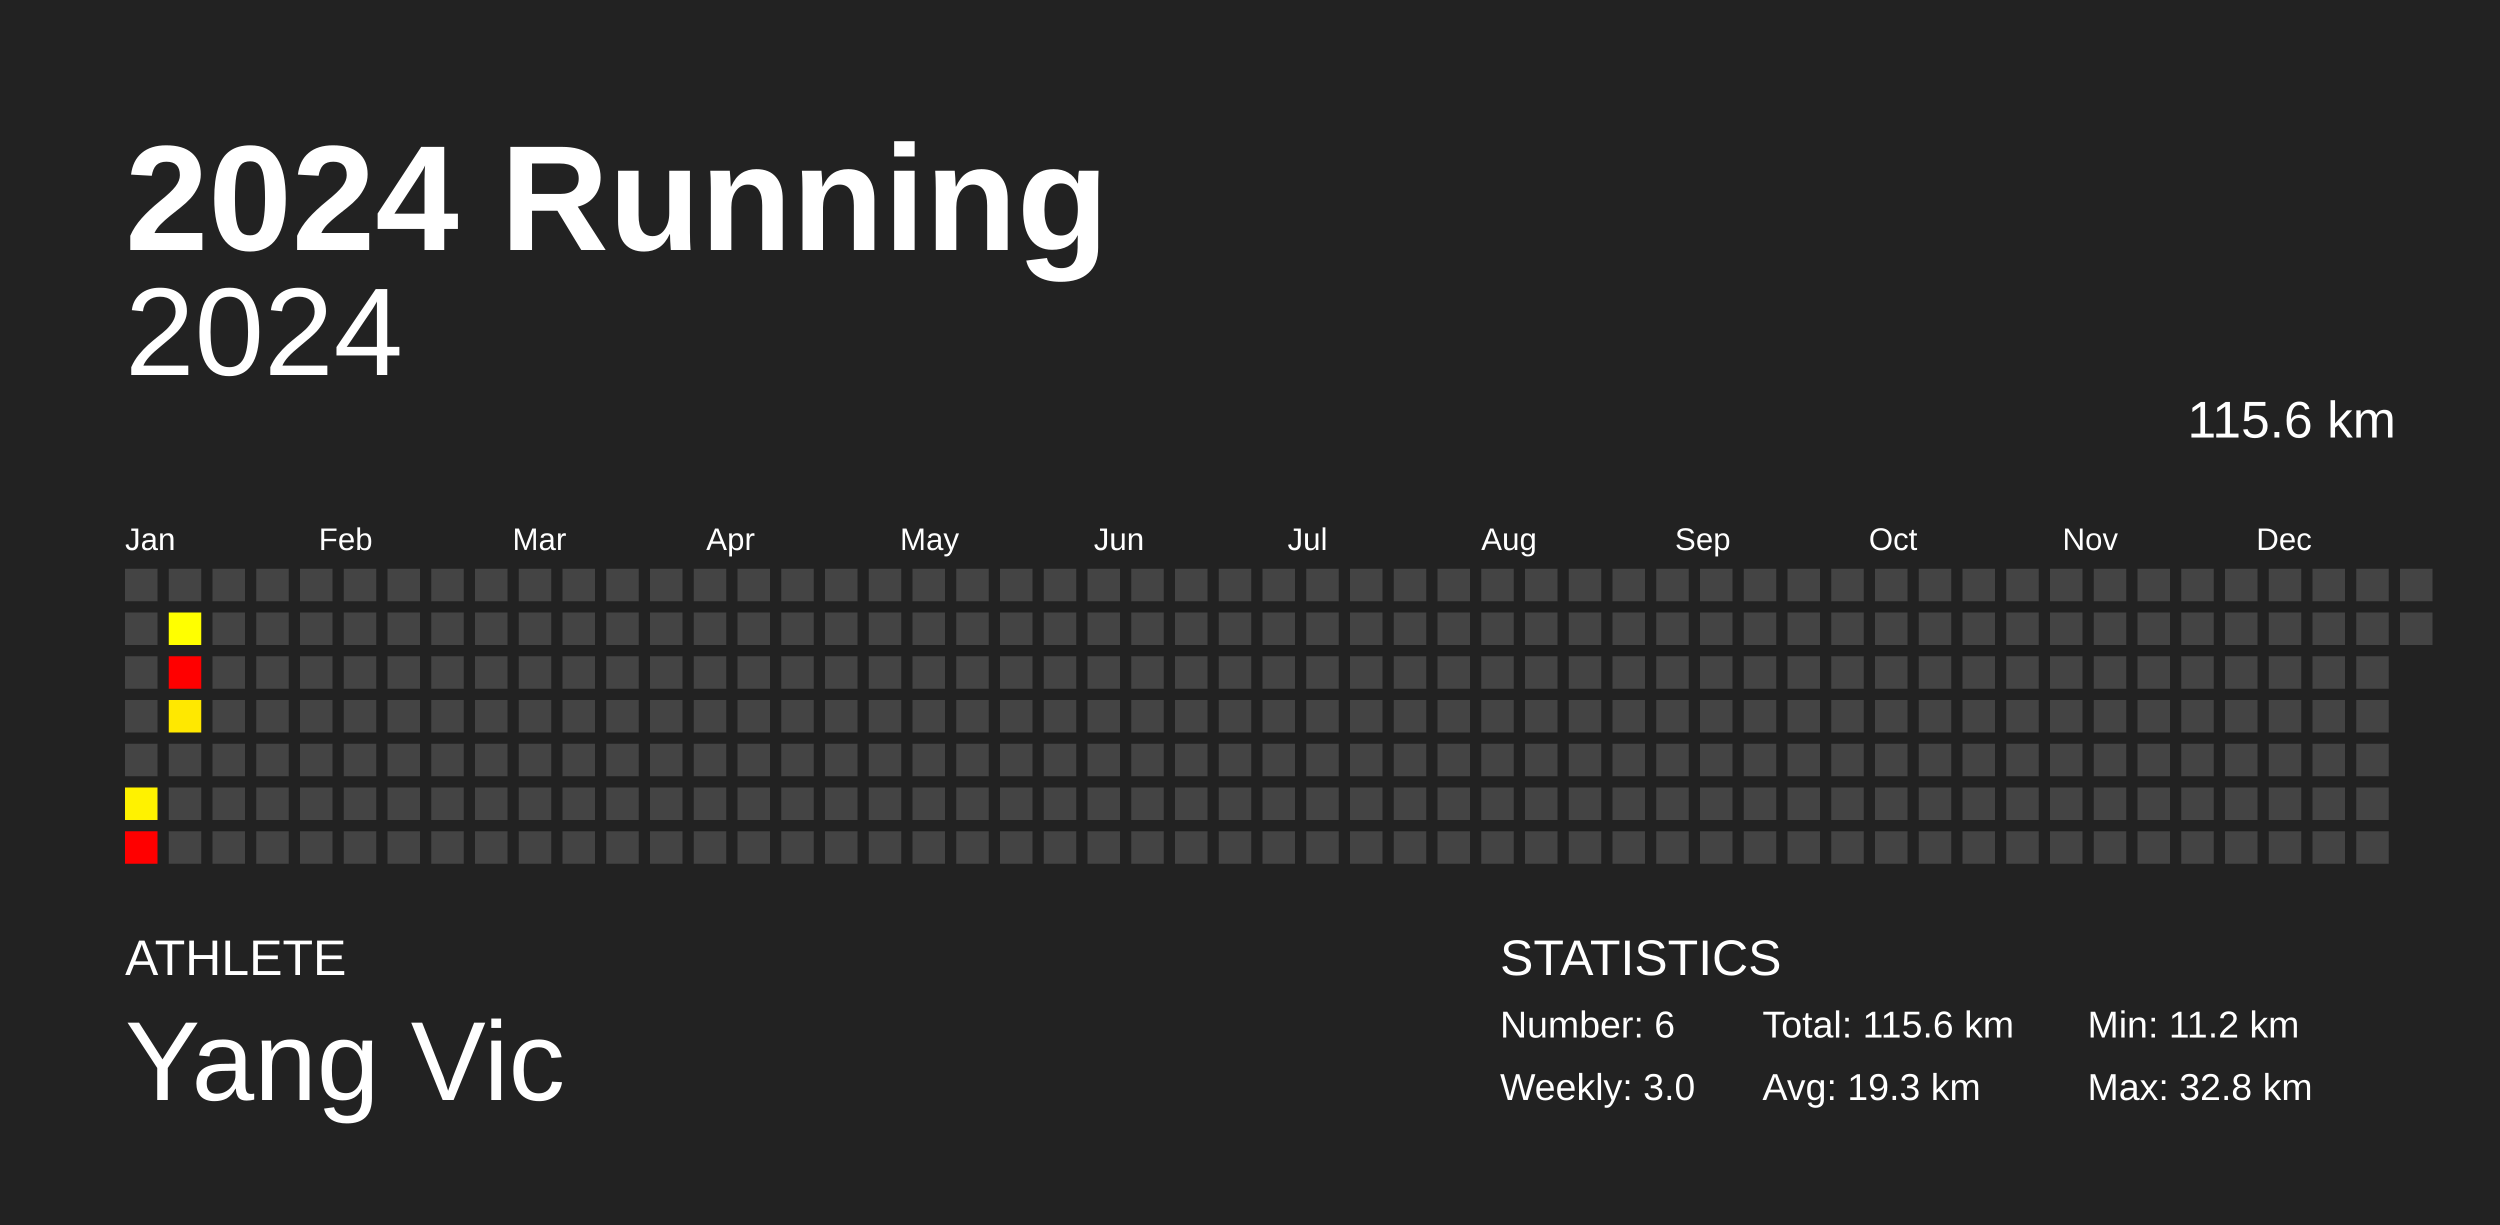
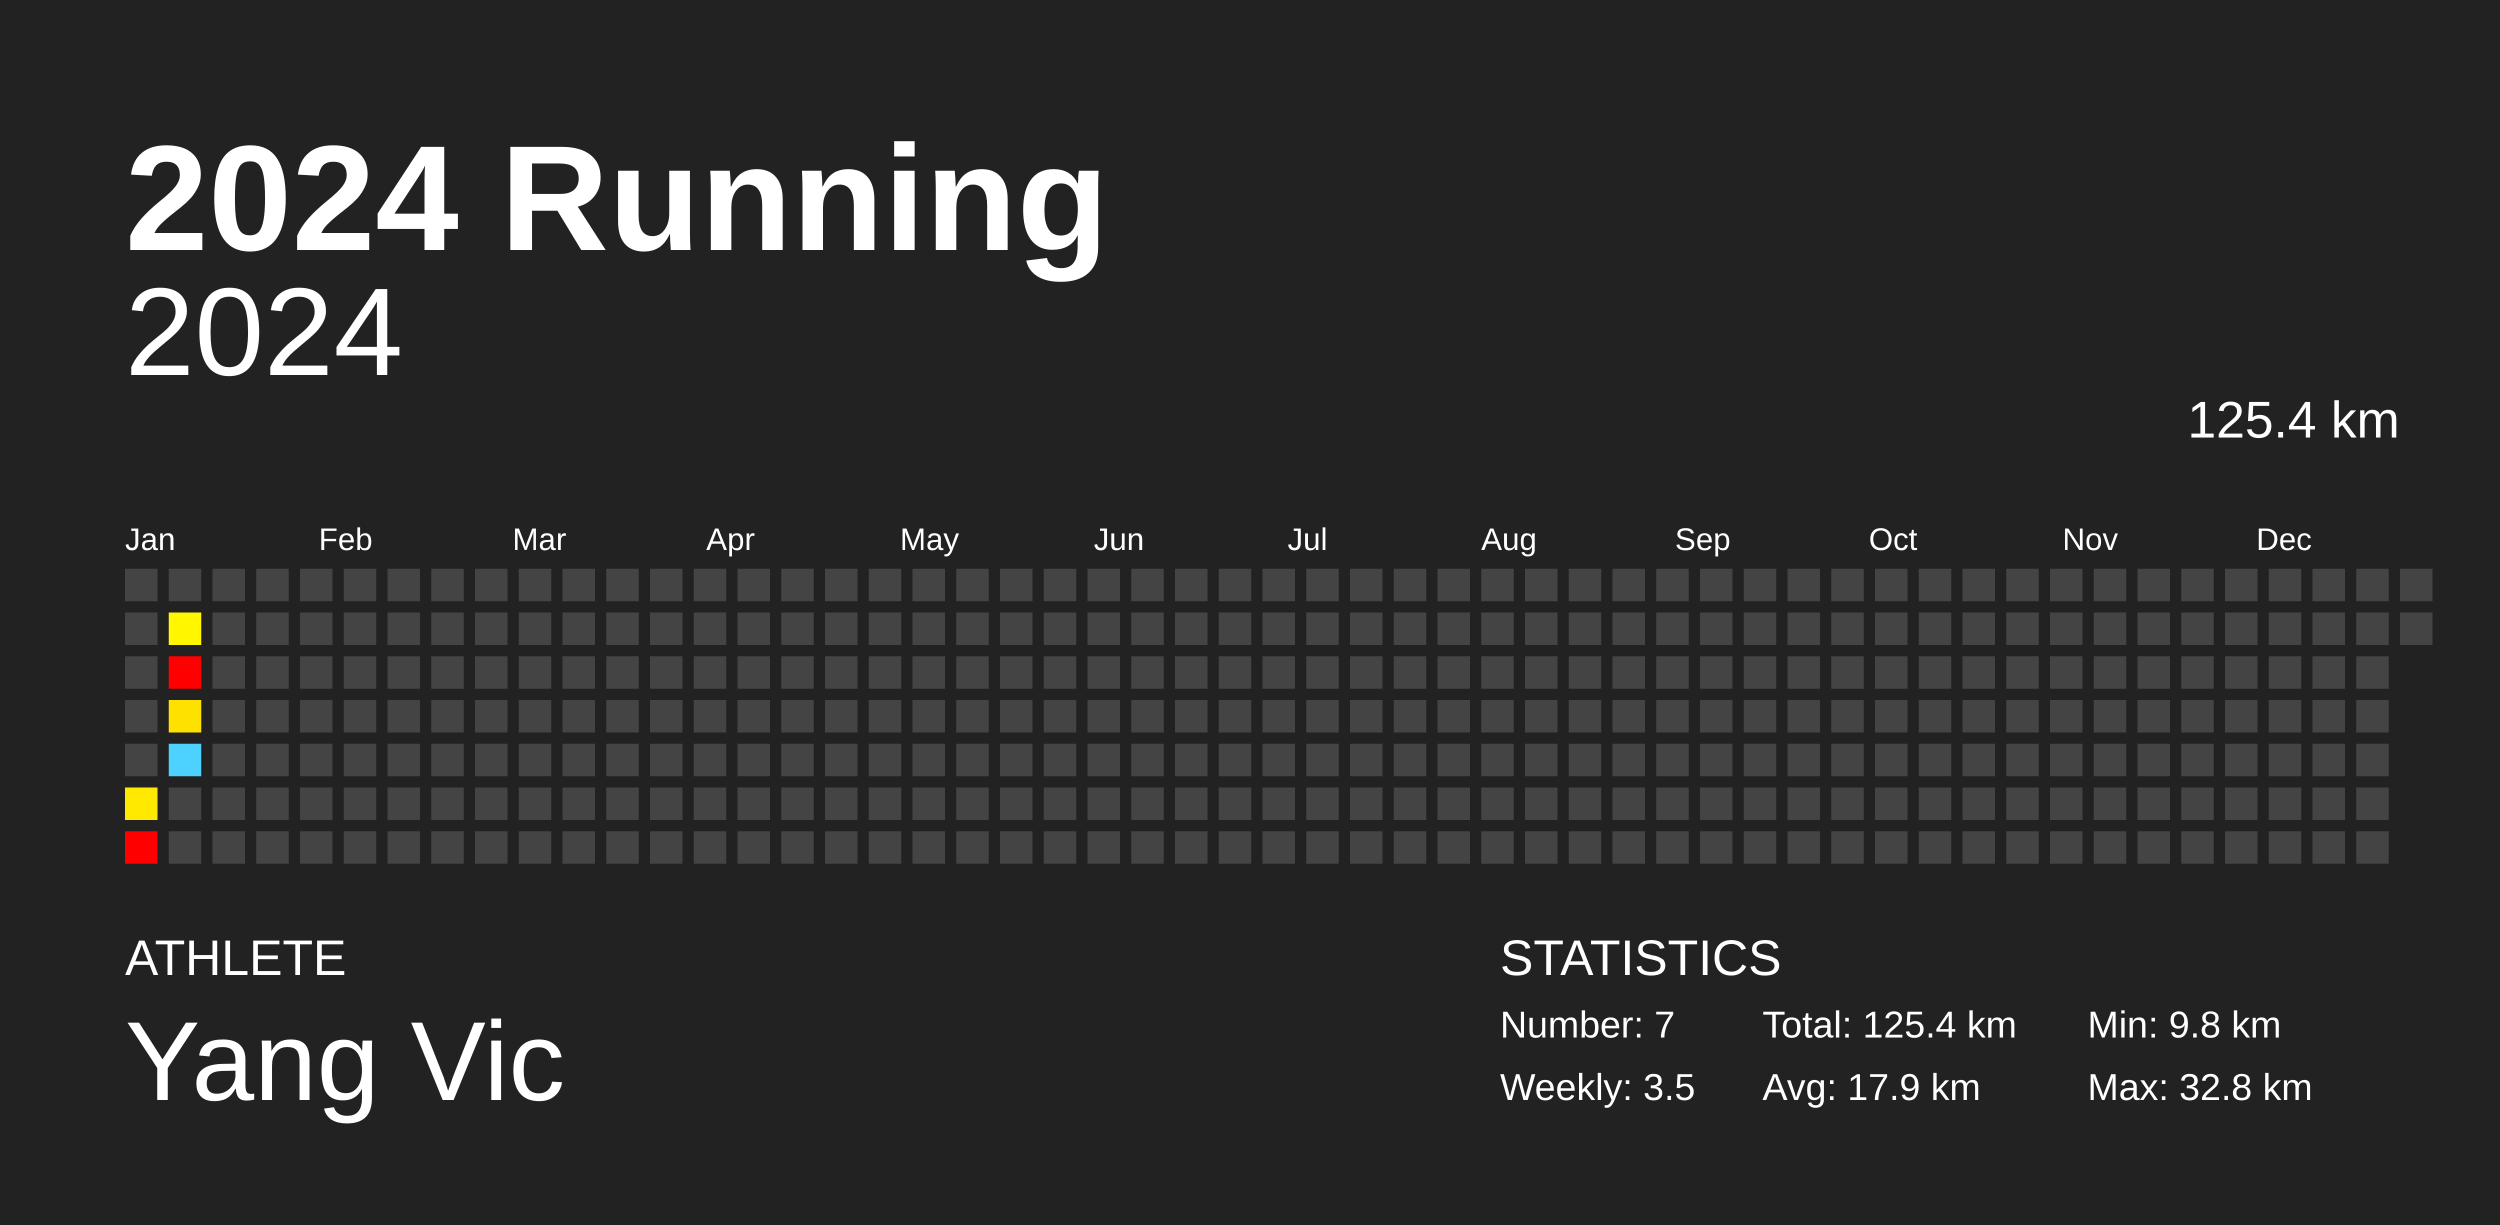
<svg xmlns="http://www.w3.org/2000/svg" baseProfile="full" height="98mm" version="1.1" viewBox="0,0,200,98" width="200mm">
  <defs />
  <rect fill="#222222" height="98" width="200" x="0" y="0" />
  <text fill="#FFFFFF" style="font-size:12px; font-family:Arial; font-weight:bold;" x="10" y="20">2024 Running</text>
  <text fill="#FFFFFF" style="font-size:4px; font-family:Arial" x="10" y="78">ATHLETE</text>
  <text fill="#FFFFFF" style="font-size:9px; font-family:Arial" x="10" y="88">Yang Vic</text>
  <text fill="#FFFFFF" style="font-size:4px; font-family:Arial" x="120" y="78">STATISTICS</text>
-   <text fill="#FFFFFF" style="font-size:3px; font-family:Arial" x="120" y="83">Number: 6</text>
-   <text fill="#FFFFFF" style="font-size:3px; font-family:Arial" x="120" y="88">Weekly: 3.0</text>
-   <text fill="#FFFFFF" style="font-size:3px; font-family:Arial" x="141" y="83">Total: 115.6 km</text>
-   <text fill="#FFFFFF" style="font-size:3px; font-family:Arial" x="141" y="88">Avg: 19.3 km</text>
-   <text fill="#FFFFFF" style="font-size:3px; font-family:Arial" x="167" y="83">Min: 11.2 km</text>
+   <text fill="#FFFFFF" style="font-size:3px; font-family:Arial" x="120" y="83">Number: 7</text>
+   <text fill="#FFFFFF" style="font-size:3px; font-family:Arial" x="120" y="88">Weekly: 3.5</text>
+   <text fill="#FFFFFF" style="font-size:3px; font-family:Arial" x="141" y="83">Total: 125.4 km</text>
+   <text fill="#FFFFFF" style="font-size:3px; font-family:Arial" x="141" y="88">Avg: 17.9 km</text>
+   <text fill="#FFFFFF" style="font-size:3px; font-family:Arial" x="167" y="83">Min: 9.8 km</text>
  <text fill="#FFFFFF" style="font-size:3px; font-family:Arial" x="167" y="88">Max: 32.8 km</text>
  <text alignment-baseline="hanging" fill="#FFFFFF" style="font-size:10.0px; font-family:Arial;" x="10" y="30">2024</text>
-   <text alignment-baseline="hanging" fill="#FFFFFF" style="font-size:4.125px; font-family:Arial;" x="175" y="35">115.6 km</text>
+   <text alignment-baseline="hanging" fill="#FFFFFF" style="font-size:4.125px; font-family:Arial;" x="175" y="35">125.4 km</text>
  <text fill="#FFFFFF" style="font-size:2.5px; font-family:Arial" x="10.0" y="44">Jan</text>
  <text fill="#FFFFFF" style="font-size:2.5px; font-family:Arial" x="25.5" y="44">Feb</text>
  <text fill="#FFFFFF" style="font-size:2.5px; font-family:Arial" x="41.0" y="44">Mar</text>
  <text fill="#FFFFFF" style="font-size:2.5px; font-family:Arial" x="56.5" y="44">Apr</text>
  <text fill="#FFFFFF" style="font-size:2.5px; font-family:Arial" x="72.0" y="44">May</text>
  <text fill="#FFFFFF" style="font-size:2.5px; font-family:Arial" x="87.5" y="44">Jun</text>
  <text fill="#FFFFFF" style="font-size:2.5px; font-family:Arial" x="103.0" y="44">Jul</text>
  <text fill="#FFFFFF" style="font-size:2.5px; font-family:Arial" x="118.5" y="44">Aug</text>
  <text fill="#FFFFFF" style="font-size:2.5px; font-family:Arial" x="134.0" y="44">Sep</text>
  <text fill="#FFFFFF" style="font-size:2.5px; font-family:Arial" x="149.5" y="44">Oct</text>
  <text fill="#FFFFFF" style="font-size:2.5px; font-family:Arial" x="165.0" y="44">Nov</text>
  <text fill="#FFFFFF" style="font-size:2.5px; font-family:Arial" x="180.5" y="44">Dec</text>
  <rect fill="#444444" height="2.6" width="2.6" x="10.0" y="45.5" />
  <rect fill="#444444" height="2.6" width="2.6" x="10.0" y="49.0" />
  <rect fill="#444444" height="2.6" width="2.6" x="10.0" y="52.5" />
  <rect fill="#444444" height="2.6" width="2.6" x="10.0" y="56.0" />
  <rect fill="#444444" height="2.6" width="2.6" x="10.0" y="59.5" />
-   <rect fill="#fff200" height="2.6" width="2.6" x="10.0" y="63.0" />
+   <rect fill="#ffe900" height="2.6" width="2.6" x="10.0" y="63.0" />
  <rect fill="red" height="2.6" width="2.6" x="10.0" y="66.5" />
  <rect fill="#444444" height="2.6" width="2.6" x="13.5" y="45.5" />
-   <rect fill="#ffff00" height="2.6" width="2.6" x="13.5" y="49.0" />
+   <rect fill="#fff600" height="2.6" width="2.6" x="13.5" y="49.0" />
  <rect fill="red" height="2.6" width="2.6" x="13.5" y="52.5" />
-   <rect fill="#ffe800" height="2.6" width="2.6" x="13.5" y="56.0" />
-   <rect fill="#444444" height="2.6" width="2.6" x="13.5" y="59.5" />
+   <rect fill="#ffe100" height="2.6" width="2.6" x="13.5" y="56.0" />
+   <rect fill="#4dd2ff" height="2.6" width="2.6" x="13.5" y="59.5" />
  <rect fill="#444444" height="2.6" width="2.6" x="13.5" y="63.0" />
  <rect fill="#444444" height="2.6" width="2.6" x="13.5" y="66.5" />
  <rect fill="#444444" height="2.6" width="2.6" x="17.0" y="45.5" />
  <rect fill="#444444" height="2.6" width="2.6" x="17.0" y="49.0" />
  <rect fill="#444444" height="2.6" width="2.6" x="17.0" y="52.5" />
  <rect fill="#444444" height="2.6" width="2.6" x="17.0" y="56.0" />
  <rect fill="#444444" height="2.6" width="2.6" x="17.0" y="59.5" />
  <rect fill="#444444" height="2.6" width="2.6" x="17.0" y="63.0" />
  <rect fill="#444444" height="2.6" width="2.6" x="17.0" y="66.5" />
  <rect fill="#444444" height="2.6" width="2.6" x="20.5" y="45.5" />
  <rect fill="#444444" height="2.6" width="2.6" x="20.5" y="49.0" />
  <rect fill="#444444" height="2.6" width="2.6" x="20.5" y="52.5" />
  <rect fill="#444444" height="2.6" width="2.6" x="20.5" y="56.0" />
  <rect fill="#444444" height="2.6" width="2.6" x="20.5" y="59.5" />
  <rect fill="#444444" height="2.6" width="2.6" x="20.5" y="63.0" />
  <rect fill="#444444" height="2.6" width="2.6" x="20.5" y="66.5" />
  <rect fill="#444444" height="2.6" width="2.6" x="24.0" y="45.5" />
  <rect fill="#444444" height="2.6" width="2.6" x="24.0" y="49.0" />
  <rect fill="#444444" height="2.6" width="2.6" x="24.0" y="52.5" />
  <rect fill="#444444" height="2.6" width="2.6" x="24.0" y="56.0" />
  <rect fill="#444444" height="2.6" width="2.6" x="24.0" y="59.5" />
  <rect fill="#444444" height="2.6" width="2.6" x="24.0" y="63.0" />
  <rect fill="#444444" height="2.6" width="2.6" x="24.0" y="66.5" />
  <rect fill="#444444" height="2.6" width="2.6" x="27.5" y="45.5" />
  <rect fill="#444444" height="2.6" width="2.6" x="27.5" y="49.0" />
  <rect fill="#444444" height="2.6" width="2.6" x="27.5" y="52.5" />
  <rect fill="#444444" height="2.6" width="2.6" x="27.5" y="56.0" />
  <rect fill="#444444" height="2.6" width="2.6" x="27.5" y="59.5" />
  <rect fill="#444444" height="2.6" width="2.6" x="27.5" y="63.0" />
  <rect fill="#444444" height="2.6" width="2.6" x="27.5" y="66.5" />
  <rect fill="#444444" height="2.6" width="2.6" x="31.0" y="45.5" />
  <rect fill="#444444" height="2.6" width="2.6" x="31.0" y="49.0" />
  <rect fill="#444444" height="2.6" width="2.6" x="31.0" y="52.5" />
  <rect fill="#444444" height="2.6" width="2.6" x="31.0" y="56.0" />
  <rect fill="#444444" height="2.6" width="2.6" x="31.0" y="59.5" />
  <rect fill="#444444" height="2.6" width="2.6" x="31.0" y="63.0" />
  <rect fill="#444444" height="2.6" width="2.6" x="31.0" y="66.5" />
  <rect fill="#444444" height="2.6" width="2.6" x="34.5" y="45.5" />
  <rect fill="#444444" height="2.6" width="2.6" x="34.5" y="49.0" />
  <rect fill="#444444" height="2.6" width="2.6" x="34.5" y="52.5" />
  <rect fill="#444444" height="2.6" width="2.6" x="34.5" y="56.0" />
  <rect fill="#444444" height="2.6" width="2.6" x="34.5" y="59.5" />
  <rect fill="#444444" height="2.6" width="2.6" x="34.5" y="63.0" />
  <rect fill="#444444" height="2.6" width="2.6" x="34.5" y="66.5" />
  <rect fill="#444444" height="2.6" width="2.6" x="38.0" y="45.5" />
  <rect fill="#444444" height="2.6" width="2.6" x="38.0" y="49.0" />
  <rect fill="#444444" height="2.6" width="2.6" x="38.0" y="52.5" />
  <rect fill="#444444" height="2.6" width="2.6" x="38.0" y="56.0" />
  <rect fill="#444444" height="2.6" width="2.6" x="38.0" y="59.5" />
  <rect fill="#444444" height="2.6" width="2.6" x="38.0" y="63.0" />
  <rect fill="#444444" height="2.6" width="2.6" x="38.0" y="66.5" />
  <rect fill="#444444" height="2.6" width="2.6" x="41.5" y="45.5" />
  <rect fill="#444444" height="2.6" width="2.6" x="41.5" y="49.0" />
  <rect fill="#444444" height="2.6" width="2.6" x="41.5" y="52.5" />
  <rect fill="#444444" height="2.6" width="2.6" x="41.5" y="56.0" />
  <rect fill="#444444" height="2.6" width="2.6" x="41.5" y="59.5" />
  <rect fill="#444444" height="2.6" width="2.6" x="41.5" y="63.0" />
  <rect fill="#444444" height="2.6" width="2.6" x="41.5" y="66.5" />
  <rect fill="#444444" height="2.6" width="2.6" x="45.0" y="45.5" />
  <rect fill="#444444" height="2.6" width="2.6" x="45.0" y="49.0" />
  <rect fill="#444444" height="2.6" width="2.6" x="45.0" y="52.5" />
  <rect fill="#444444" height="2.6" width="2.6" x="45.0" y="56.0" />
  <rect fill="#444444" height="2.6" width="2.6" x="45.0" y="59.5" />
  <rect fill="#444444" height="2.6" width="2.6" x="45.0" y="63.0" />
  <rect fill="#444444" height="2.6" width="2.6" x="45.0" y="66.5" />
  <rect fill="#444444" height="2.6" width="2.6" x="48.5" y="45.5" />
  <rect fill="#444444" height="2.6" width="2.6" x="48.5" y="49.0" />
  <rect fill="#444444" height="2.6" width="2.6" x="48.5" y="52.5" />
  <rect fill="#444444" height="2.6" width="2.6" x="48.5" y="56.0" />
  <rect fill="#444444" height="2.6" width="2.6" x="48.5" y="59.5" />
  <rect fill="#444444" height="2.6" width="2.6" x="48.5" y="63.0" />
  <rect fill="#444444" height="2.6" width="2.6" x="48.5" y="66.5" />
  <rect fill="#444444" height="2.6" width="2.6" x="52.0" y="45.5" />
  <rect fill="#444444" height="2.6" width="2.6" x="52.0" y="49.0" />
  <rect fill="#444444" height="2.6" width="2.6" x="52.0" y="52.5" />
  <rect fill="#444444" height="2.6" width="2.6" x="52.0" y="56.0" />
  <rect fill="#444444" height="2.6" width="2.6" x="52.0" y="59.5" />
  <rect fill="#444444" height="2.6" width="2.6" x="52.0" y="63.0" />
  <rect fill="#444444" height="2.6" width="2.6" x="52.0" y="66.5" />
  <rect fill="#444444" height="2.6" width="2.6" x="55.5" y="45.5" />
  <rect fill="#444444" height="2.6" width="2.6" x="55.5" y="49.0" />
  <rect fill="#444444" height="2.6" width="2.6" x="55.5" y="52.5" />
  <rect fill="#444444" height="2.6" width="2.6" x="55.5" y="56.0" />
  <rect fill="#444444" height="2.6" width="2.6" x="55.5" y="59.5" />
  <rect fill="#444444" height="2.6" width="2.6" x="55.5" y="63.0" />
  <rect fill="#444444" height="2.6" width="2.6" x="55.5" y="66.5" />
  <rect fill="#444444" height="2.6" width="2.6" x="59.0" y="45.5" />
  <rect fill="#444444" height="2.6" width="2.6" x="59.0" y="49.0" />
  <rect fill="#444444" height="2.6" width="2.6" x="59.0" y="52.5" />
  <rect fill="#444444" height="2.6" width="2.6" x="59.0" y="56.0" />
  <rect fill="#444444" height="2.6" width="2.6" x="59.0" y="59.5" />
  <rect fill="#444444" height="2.6" width="2.6" x="59.0" y="63.0" />
  <rect fill="#444444" height="2.6" width="2.6" x="59.0" y="66.5" />
  <rect fill="#444444" height="2.6" width="2.6" x="62.5" y="45.5" />
  <rect fill="#444444" height="2.6" width="2.6" x="62.5" y="49.0" />
  <rect fill="#444444" height="2.6" width="2.6" x="62.5" y="52.5" />
  <rect fill="#444444" height="2.6" width="2.6" x="62.5" y="56.0" />
  <rect fill="#444444" height="2.6" width="2.6" x="62.5" y="59.5" />
  <rect fill="#444444" height="2.6" width="2.6" x="62.5" y="63.0" />
  <rect fill="#444444" height="2.6" width="2.6" x="62.5" y="66.5" />
  <rect fill="#444444" height="2.6" width="2.6" x="66.0" y="45.5" />
  <rect fill="#444444" height="2.6" width="2.6" x="66.0" y="49.0" />
  <rect fill="#444444" height="2.6" width="2.6" x="66.0" y="52.5" />
  <rect fill="#444444" height="2.6" width="2.6" x="66.0" y="56.0" />
  <rect fill="#444444" height="2.6" width="2.6" x="66.0" y="59.5" />
  <rect fill="#444444" height="2.6" width="2.6" x="66.0" y="63.0" />
  <rect fill="#444444" height="2.6" width="2.6" x="66.0" y="66.5" />
  <rect fill="#444444" height="2.6" width="2.6" x="69.5" y="45.5" />
  <rect fill="#444444" height="2.6" width="2.6" x="69.5" y="49.0" />
  <rect fill="#444444" height="2.6" width="2.6" x="69.5" y="52.5" />
  <rect fill="#444444" height="2.6" width="2.6" x="69.5" y="56.0" />
  <rect fill="#444444" height="2.6" width="2.6" x="69.5" y="59.5" />
  <rect fill="#444444" height="2.6" width="2.6" x="69.5" y="63.0" />
  <rect fill="#444444" height="2.6" width="2.6" x="69.5" y="66.5" />
  <rect fill="#444444" height="2.6" width="2.6" x="73.0" y="45.5" />
  <rect fill="#444444" height="2.6" width="2.6" x="73.0" y="49.0" />
  <rect fill="#444444" height="2.6" width="2.6" x="73.0" y="52.5" />
  <rect fill="#444444" height="2.6" width="2.6" x="73.0" y="56.0" />
  <rect fill="#444444" height="2.6" width="2.6" x="73.0" y="59.5" />
  <rect fill="#444444" height="2.6" width="2.6" x="73.0" y="63.0" />
  <rect fill="#444444" height="2.6" width="2.6" x="73.0" y="66.5" />
  <rect fill="#444444" height="2.6" width="2.6" x="76.5" y="45.5" />
  <rect fill="#444444" height="2.6" width="2.6" x="76.5" y="49.0" />
  <rect fill="#444444" height="2.6" width="2.6" x="76.5" y="52.5" />
  <rect fill="#444444" height="2.6" width="2.6" x="76.5" y="56.0" />
  <rect fill="#444444" height="2.6" width="2.6" x="76.5" y="59.5" />
  <rect fill="#444444" height="2.6" width="2.6" x="76.5" y="63.0" />
  <rect fill="#444444" height="2.6" width="2.6" x="76.5" y="66.5" />
  <rect fill="#444444" height="2.6" width="2.6" x="80.0" y="45.5" />
  <rect fill="#444444" height="2.6" width="2.6" x="80.0" y="49.0" />
  <rect fill="#444444" height="2.6" width="2.6" x="80.0" y="52.5" />
  <rect fill="#444444" height="2.6" width="2.6" x="80.0" y="56.0" />
  <rect fill="#444444" height="2.6" width="2.6" x="80.0" y="59.5" />
  <rect fill="#444444" height="2.6" width="2.6" x="80.0" y="63.0" />
  <rect fill="#444444" height="2.6" width="2.6" x="80.0" y="66.5" />
  <rect fill="#444444" height="2.6" width="2.6" x="83.5" y="45.5" />
  <rect fill="#444444" height="2.6" width="2.6" x="83.5" y="49.0" />
  <rect fill="#444444" height="2.6" width="2.6" x="83.5" y="52.5" />
  <rect fill="#444444" height="2.6" width="2.6" x="83.5" y="56.0" />
  <rect fill="#444444" height="2.6" width="2.6" x="83.5" y="59.5" />
  <rect fill="#444444" height="2.6" width="2.6" x="83.5" y="63.0" />
  <rect fill="#444444" height="2.6" width="2.6" x="83.5" y="66.5" />
  <rect fill="#444444" height="2.6" width="2.6" x="87.0" y="45.5" />
  <rect fill="#444444" height="2.6" width="2.6" x="87.0" y="49.0" />
  <rect fill="#444444" height="2.6" width="2.6" x="87.0" y="52.5" />
  <rect fill="#444444" height="2.6" width="2.6" x="87.0" y="56.0" />
  <rect fill="#444444" height="2.6" width="2.6" x="87.0" y="59.5" />
  <rect fill="#444444" height="2.6" width="2.6" x="87.0" y="63.0" />
  <rect fill="#444444" height="2.6" width="2.6" x="87.0" y="66.5" />
  <rect fill="#444444" height="2.6" width="2.6" x="90.5" y="45.5" />
  <rect fill="#444444" height="2.6" width="2.6" x="90.5" y="49.0" />
  <rect fill="#444444" height="2.6" width="2.6" x="90.5" y="52.5" />
  <rect fill="#444444" height="2.6" width="2.6" x="90.5" y="56.0" />
  <rect fill="#444444" height="2.6" width="2.6" x="90.5" y="59.5" />
  <rect fill="#444444" height="2.6" width="2.6" x="90.5" y="63.0" />
  <rect fill="#444444" height="2.6" width="2.6" x="90.5" y="66.5" />
  <rect fill="#444444" height="2.6" width="2.6" x="94.0" y="45.5" />
  <rect fill="#444444" height="2.6" width="2.6" x="94.0" y="49.0" />
  <rect fill="#444444" height="2.6" width="2.6" x="94.0" y="52.5" />
  <rect fill="#444444" height="2.6" width="2.6" x="94.0" y="56.0" />
  <rect fill="#444444" height="2.6" width="2.6" x="94.0" y="59.5" />
  <rect fill="#444444" height="2.6" width="2.6" x="94.0" y="63.0" />
  <rect fill="#444444" height="2.6" width="2.6" x="94.0" y="66.5" />
  <rect fill="#444444" height="2.6" width="2.6" x="97.5" y="45.5" />
  <rect fill="#444444" height="2.6" width="2.6" x="97.5" y="49.0" />
  <rect fill="#444444" height="2.6" width="2.6" x="97.5" y="52.5" />
  <rect fill="#444444" height="2.6" width="2.6" x="97.5" y="56.0" />
  <rect fill="#444444" height="2.6" width="2.6" x="97.5" y="59.5" />
  <rect fill="#444444" height="2.6" width="2.6" x="97.5" y="63.0" />
  <rect fill="#444444" height="2.6" width="2.6" x="97.5" y="66.5" />
  <rect fill="#444444" height="2.6" width="2.6" x="101.0" y="45.5" />
  <rect fill="#444444" height="2.6" width="2.6" x="101.0" y="49.0" />
  <rect fill="#444444" height="2.6" width="2.6" x="101.0" y="52.5" />
  <rect fill="#444444" height="2.6" width="2.6" x="101.0" y="56.0" />
  <rect fill="#444444" height="2.6" width="2.6" x="101.0" y="59.5" />
  <rect fill="#444444" height="2.6" width="2.6" x="101.0" y="63.0" />
  <rect fill="#444444" height="2.6" width="2.6" x="101.0" y="66.5" />
  <rect fill="#444444" height="2.6" width="2.6" x="104.5" y="45.5" />
  <rect fill="#444444" height="2.6" width="2.6" x="104.5" y="49.0" />
  <rect fill="#444444" height="2.6" width="2.6" x="104.5" y="52.5" />
  <rect fill="#444444" height="2.6" width="2.6" x="104.5" y="56.0" />
  <rect fill="#444444" height="2.6" width="2.6" x="104.5" y="59.5" />
  <rect fill="#444444" height="2.6" width="2.6" x="104.5" y="63.0" />
  <rect fill="#444444" height="2.6" width="2.6" x="104.5" y="66.5" />
  <rect fill="#444444" height="2.6" width="2.6" x="108.0" y="45.5" />
  <rect fill="#444444" height="2.6" width="2.6" x="108.0" y="49.0" />
  <rect fill="#444444" height="2.6" width="2.6" x="108.0" y="52.5" />
  <rect fill="#444444" height="2.6" width="2.6" x="108.0" y="56.0" />
  <rect fill="#444444" height="2.6" width="2.6" x="108.0" y="59.5" />
  <rect fill="#444444" height="2.6" width="2.6" x="108.0" y="63.0" />
  <rect fill="#444444" height="2.6" width="2.6" x="108.0" y="66.5" />
  <rect fill="#444444" height="2.6" width="2.6" x="111.5" y="45.5" />
  <rect fill="#444444" height="2.6" width="2.6" x="111.5" y="49.0" />
  <rect fill="#444444" height="2.6" width="2.6" x="111.5" y="52.5" />
  <rect fill="#444444" height="2.6" width="2.6" x="111.5" y="56.0" />
  <rect fill="#444444" height="2.6" width="2.6" x="111.5" y="59.5" />
  <rect fill="#444444" height="2.6" width="2.6" x="111.5" y="63.0" />
  <rect fill="#444444" height="2.6" width="2.6" x="111.5" y="66.5" />
  <rect fill="#444444" height="2.6" width="2.6" x="115.0" y="45.5" />
  <rect fill="#444444" height="2.6" width="2.6" x="115.0" y="49.0" />
  <rect fill="#444444" height="2.6" width="2.6" x="115.0" y="52.5" />
  <rect fill="#444444" height="2.6" width="2.6" x="115.0" y="56.0" />
  <rect fill="#444444" height="2.6" width="2.6" x="115.0" y="59.5" />
  <rect fill="#444444" height="2.6" width="2.6" x="115.0" y="63.0" />
  <rect fill="#444444" height="2.6" width="2.6" x="115.0" y="66.5" />
  <rect fill="#444444" height="2.6" width="2.6" x="118.5" y="45.5" />
  <rect fill="#444444" height="2.6" width="2.6" x="118.5" y="49.0" />
  <rect fill="#444444" height="2.6" width="2.6" x="118.5" y="52.5" />
  <rect fill="#444444" height="2.6" width="2.6" x="118.5" y="56.0" />
  <rect fill="#444444" height="2.6" width="2.6" x="118.5" y="59.5" />
  <rect fill="#444444" height="2.6" width="2.6" x="118.5" y="63.0" />
  <rect fill="#444444" height="2.6" width="2.6" x="118.5" y="66.5" />
  <rect fill="#444444" height="2.6" width="2.6" x="122.0" y="45.5" />
  <rect fill="#444444" height="2.6" width="2.6" x="122.0" y="49.0" />
  <rect fill="#444444" height="2.6" width="2.6" x="122.0" y="52.5" />
  <rect fill="#444444" height="2.6" width="2.6" x="122.0" y="56.0" />
  <rect fill="#444444" height="2.6" width="2.6" x="122.0" y="59.5" />
  <rect fill="#444444" height="2.6" width="2.6" x="122.0" y="63.0" />
  <rect fill="#444444" height="2.6" width="2.6" x="122.0" y="66.5" />
  <rect fill="#444444" height="2.6" width="2.6" x="125.5" y="45.5" />
  <rect fill="#444444" height="2.6" width="2.6" x="125.5" y="49.0" />
  <rect fill="#444444" height="2.6" width="2.6" x="125.5" y="52.5" />
  <rect fill="#444444" height="2.6" width="2.6" x="125.5" y="56.0" />
  <rect fill="#444444" height="2.6" width="2.6" x="125.5" y="59.5" />
  <rect fill="#444444" height="2.6" width="2.6" x="125.5" y="63.0" />
  <rect fill="#444444" height="2.6" width="2.6" x="125.5" y="66.5" />
  <rect fill="#444444" height="2.6" width="2.6" x="129.0" y="45.5" />
  <rect fill="#444444" height="2.6" width="2.6" x="129.0" y="49.0" />
  <rect fill="#444444" height="2.6" width="2.6" x="129.0" y="52.5" />
  <rect fill="#444444" height="2.6" width="2.6" x="129.0" y="56.0" />
  <rect fill="#444444" height="2.6" width="2.6" x="129.0" y="59.5" />
  <rect fill="#444444" height="2.6" width="2.6" x="129.0" y="63.0" />
  <rect fill="#444444" height="2.6" width="2.6" x="129.0" y="66.5" />
  <rect fill="#444444" height="2.6" width="2.6" x="132.5" y="45.5" />
  <rect fill="#444444" height="2.6" width="2.6" x="132.5" y="49.0" />
  <rect fill="#444444" height="2.6" width="2.6" x="132.5" y="52.5" />
  <rect fill="#444444" height="2.6" width="2.6" x="132.5" y="56.0" />
  <rect fill="#444444" height="2.6" width="2.6" x="132.5" y="59.5" />
  <rect fill="#444444" height="2.6" width="2.6" x="132.5" y="63.0" />
  <rect fill="#444444" height="2.6" width="2.6" x="132.5" y="66.5" />
  <rect fill="#444444" height="2.6" width="2.6" x="136.0" y="45.5" />
  <rect fill="#444444" height="2.6" width="2.6" x="136.0" y="49.0" />
  <rect fill="#444444" height="2.6" width="2.6" x="136.0" y="52.5" />
  <rect fill="#444444" height="2.6" width="2.6" x="136.0" y="56.0" />
  <rect fill="#444444" height="2.6" width="2.6" x="136.0" y="59.5" />
  <rect fill="#444444" height="2.6" width="2.6" x="136.0" y="63.0" />
  <rect fill="#444444" height="2.6" width="2.6" x="136.0" y="66.5" />
  <rect fill="#444444" height="2.6" width="2.6" x="139.5" y="45.5" />
  <rect fill="#444444" height="2.6" width="2.6" x="139.5" y="49.0" />
  <rect fill="#444444" height="2.6" width="2.6" x="139.5" y="52.5" />
  <rect fill="#444444" height="2.6" width="2.6" x="139.5" y="56.0" />
  <rect fill="#444444" height="2.6" width="2.6" x="139.5" y="59.5" />
  <rect fill="#444444" height="2.6" width="2.6" x="139.5" y="63.0" />
  <rect fill="#444444" height="2.6" width="2.6" x="139.5" y="66.5" />
  <rect fill="#444444" height="2.6" width="2.6" x="143.0" y="45.5" />
  <rect fill="#444444" height="2.6" width="2.6" x="143.0" y="49.0" />
  <rect fill="#444444" height="2.6" width="2.6" x="143.0" y="52.5" />
  <rect fill="#444444" height="2.6" width="2.6" x="143.0" y="56.0" />
  <rect fill="#444444" height="2.6" width="2.6" x="143.0" y="59.5" />
  <rect fill="#444444" height="2.6" width="2.6" x="143.0" y="63.0" />
  <rect fill="#444444" height="2.6" width="2.6" x="143.0" y="66.5" />
  <rect fill="#444444" height="2.6" width="2.6" x="146.5" y="45.5" />
  <rect fill="#444444" height="2.6" width="2.6" x="146.5" y="49.0" />
  <rect fill="#444444" height="2.6" width="2.6" x="146.5" y="52.5" />
  <rect fill="#444444" height="2.6" width="2.6" x="146.5" y="56.0" />
  <rect fill="#444444" height="2.6" width="2.6" x="146.5" y="59.5" />
  <rect fill="#444444" height="2.6" width="2.6" x="146.5" y="63.0" />
  <rect fill="#444444" height="2.6" width="2.6" x="146.5" y="66.5" />
  <rect fill="#444444" height="2.6" width="2.6" x="150.0" y="45.5" />
  <rect fill="#444444" height="2.6" width="2.6" x="150.0" y="49.0" />
  <rect fill="#444444" height="2.6" width="2.6" x="150.0" y="52.5" />
  <rect fill="#444444" height="2.6" width="2.6" x="150.0" y="56.0" />
  <rect fill="#444444" height="2.6" width="2.6" x="150.0" y="59.5" />
  <rect fill="#444444" height="2.6" width="2.6" x="150.0" y="63.0" />
  <rect fill="#444444" height="2.6" width="2.6" x="150.0" y="66.5" />
  <rect fill="#444444" height="2.6" width="2.6" x="153.5" y="45.5" />
  <rect fill="#444444" height="2.6" width="2.6" x="153.5" y="49.0" />
  <rect fill="#444444" height="2.6" width="2.6" x="153.5" y="52.5" />
  <rect fill="#444444" height="2.6" width="2.6" x="153.5" y="56.0" />
  <rect fill="#444444" height="2.6" width="2.6" x="153.5" y="59.5" />
  <rect fill="#444444" height="2.6" width="2.6" x="153.5" y="63.0" />
  <rect fill="#444444" height="2.6" width="2.6" x="153.5" y="66.5" />
  <rect fill="#444444" height="2.6" width="2.6" x="157.0" y="45.5" />
  <rect fill="#444444" height="2.6" width="2.6" x="157.0" y="49.0" />
  <rect fill="#444444" height="2.6" width="2.6" x="157.0" y="52.5" />
  <rect fill="#444444" height="2.6" width="2.6" x="157.0" y="56.0" />
  <rect fill="#444444" height="2.6" width="2.6" x="157.0" y="59.5" />
  <rect fill="#444444" height="2.6" width="2.6" x="157.0" y="63.0" />
  <rect fill="#444444" height="2.6" width="2.6" x="157.0" y="66.5" />
  <rect fill="#444444" height="2.6" width="2.6" x="160.5" y="45.5" />
  <rect fill="#444444" height="2.6" width="2.6" x="160.5" y="49.0" />
  <rect fill="#444444" height="2.6" width="2.6" x="160.5" y="52.5" />
  <rect fill="#444444" height="2.6" width="2.6" x="160.5" y="56.0" />
  <rect fill="#444444" height="2.6" width="2.6" x="160.5" y="59.5" />
  <rect fill="#444444" height="2.6" width="2.6" x="160.5" y="63.0" />
  <rect fill="#444444" height="2.6" width="2.6" x="160.5" y="66.5" />
  <rect fill="#444444" height="2.6" width="2.6" x="164.0" y="45.5" />
  <rect fill="#444444" height="2.6" width="2.6" x="164.0" y="49.0" />
  <rect fill="#444444" height="2.6" width="2.6" x="164.0" y="52.5" />
  <rect fill="#444444" height="2.6" width="2.6" x="164.0" y="56.0" />
  <rect fill="#444444" height="2.6" width="2.6" x="164.0" y="59.5" />
  <rect fill="#444444" height="2.6" width="2.6" x="164.0" y="63.0" />
  <rect fill="#444444" height="2.6" width="2.6" x="164.0" y="66.5" />
  <rect fill="#444444" height="2.6" width="2.6" x="167.5" y="45.5" />
  <rect fill="#444444" height="2.6" width="2.6" x="167.5" y="49.0" />
  <rect fill="#444444" height="2.6" width="2.6" x="167.5" y="52.5" />
  <rect fill="#444444" height="2.6" width="2.6" x="167.5" y="56.0" />
  <rect fill="#444444" height="2.6" width="2.6" x="167.5" y="59.5" />
  <rect fill="#444444" height="2.6" width="2.6" x="167.5" y="63.0" />
  <rect fill="#444444" height="2.6" width="2.6" x="167.5" y="66.5" />
  <rect fill="#444444" height="2.6" width="2.6" x="171.0" y="45.5" />
  <rect fill="#444444" height="2.6" width="2.6" x="171.0" y="49.0" />
  <rect fill="#444444" height="2.6" width="2.6" x="171.0" y="52.5" />
  <rect fill="#444444" height="2.6" width="2.6" x="171.0" y="56.0" />
  <rect fill="#444444" height="2.6" width="2.6" x="171.0" y="59.5" />
  <rect fill="#444444" height="2.6" width="2.6" x="171.0" y="63.0" />
  <rect fill="#444444" height="2.6" width="2.6" x="171.0" y="66.5" />
  <rect fill="#444444" height="2.6" width="2.6" x="174.5" y="45.5" />
  <rect fill="#444444" height="2.6" width="2.6" x="174.5" y="49.0" />
  <rect fill="#444444" height="2.6" width="2.6" x="174.5" y="52.5" />
  <rect fill="#444444" height="2.6" width="2.6" x="174.5" y="56.0" />
  <rect fill="#444444" height="2.6" width="2.6" x="174.5" y="59.5" />
  <rect fill="#444444" height="2.6" width="2.6" x="174.5" y="63.0" />
  <rect fill="#444444" height="2.6" width="2.6" x="174.5" y="66.5" />
  <rect fill="#444444" height="2.6" width="2.6" x="178.0" y="45.5" />
  <rect fill="#444444" height="2.6" width="2.6" x="178.0" y="49.0" />
  <rect fill="#444444" height="2.6" width="2.6" x="178.0" y="52.5" />
  <rect fill="#444444" height="2.6" width="2.6" x="178.0" y="56.0" />
  <rect fill="#444444" height="2.6" width="2.6" x="178.0" y="59.5" />
  <rect fill="#444444" height="2.6" width="2.6" x="178.0" y="63.0" />
  <rect fill="#444444" height="2.6" width="2.6" x="178.0" y="66.5" />
  <rect fill="#444444" height="2.6" width="2.6" x="181.5" y="45.5" />
  <rect fill="#444444" height="2.6" width="2.6" x="181.5" y="49.0" />
  <rect fill="#444444" height="2.6" width="2.6" x="181.5" y="52.5" />
  <rect fill="#444444" height="2.6" width="2.6" x="181.5" y="56.0" />
  <rect fill="#444444" height="2.6" width="2.6" x="181.5" y="59.5" />
  <rect fill="#444444" height="2.6" width="2.6" x="181.5" y="63.0" />
  <rect fill="#444444" height="2.6" width="2.6" x="181.5" y="66.5" />
  <rect fill="#444444" height="2.6" width="2.6" x="185.0" y="45.5" />
  <rect fill="#444444" height="2.6" width="2.6" x="185.0" y="49.0" />
  <rect fill="#444444" height="2.6" width="2.6" x="185.0" y="52.5" />
  <rect fill="#444444" height="2.6" width="2.6" x="185.0" y="56.0" />
  <rect fill="#444444" height="2.6" width="2.6" x="185.0" y="59.5" />
  <rect fill="#444444" height="2.6" width="2.6" x="185.0" y="63.0" />
  <rect fill="#444444" height="2.6" width="2.6" x="185.0" y="66.5" />
  <rect fill="#444444" height="2.6" width="2.6" x="188.5" y="45.5" />
  <rect fill="#444444" height="2.6" width="2.6" x="188.5" y="49.0" />
  <rect fill="#444444" height="2.6" width="2.6" x="188.5" y="52.5" />
  <rect fill="#444444" height="2.6" width="2.6" x="188.5" y="56.0" />
  <rect fill="#444444" height="2.6" width="2.6" x="188.5" y="59.5" />
  <rect fill="#444444" height="2.6" width="2.6" x="188.5" y="63.0" />
  <rect fill="#444444" height="2.6" width="2.6" x="188.5" y="66.5" />
  <rect fill="#444444" height="2.6" width="2.6" x="192.0" y="45.5" />
  <rect fill="#444444" height="2.6" width="2.6" x="192.0" y="49.0" />
</svg>
